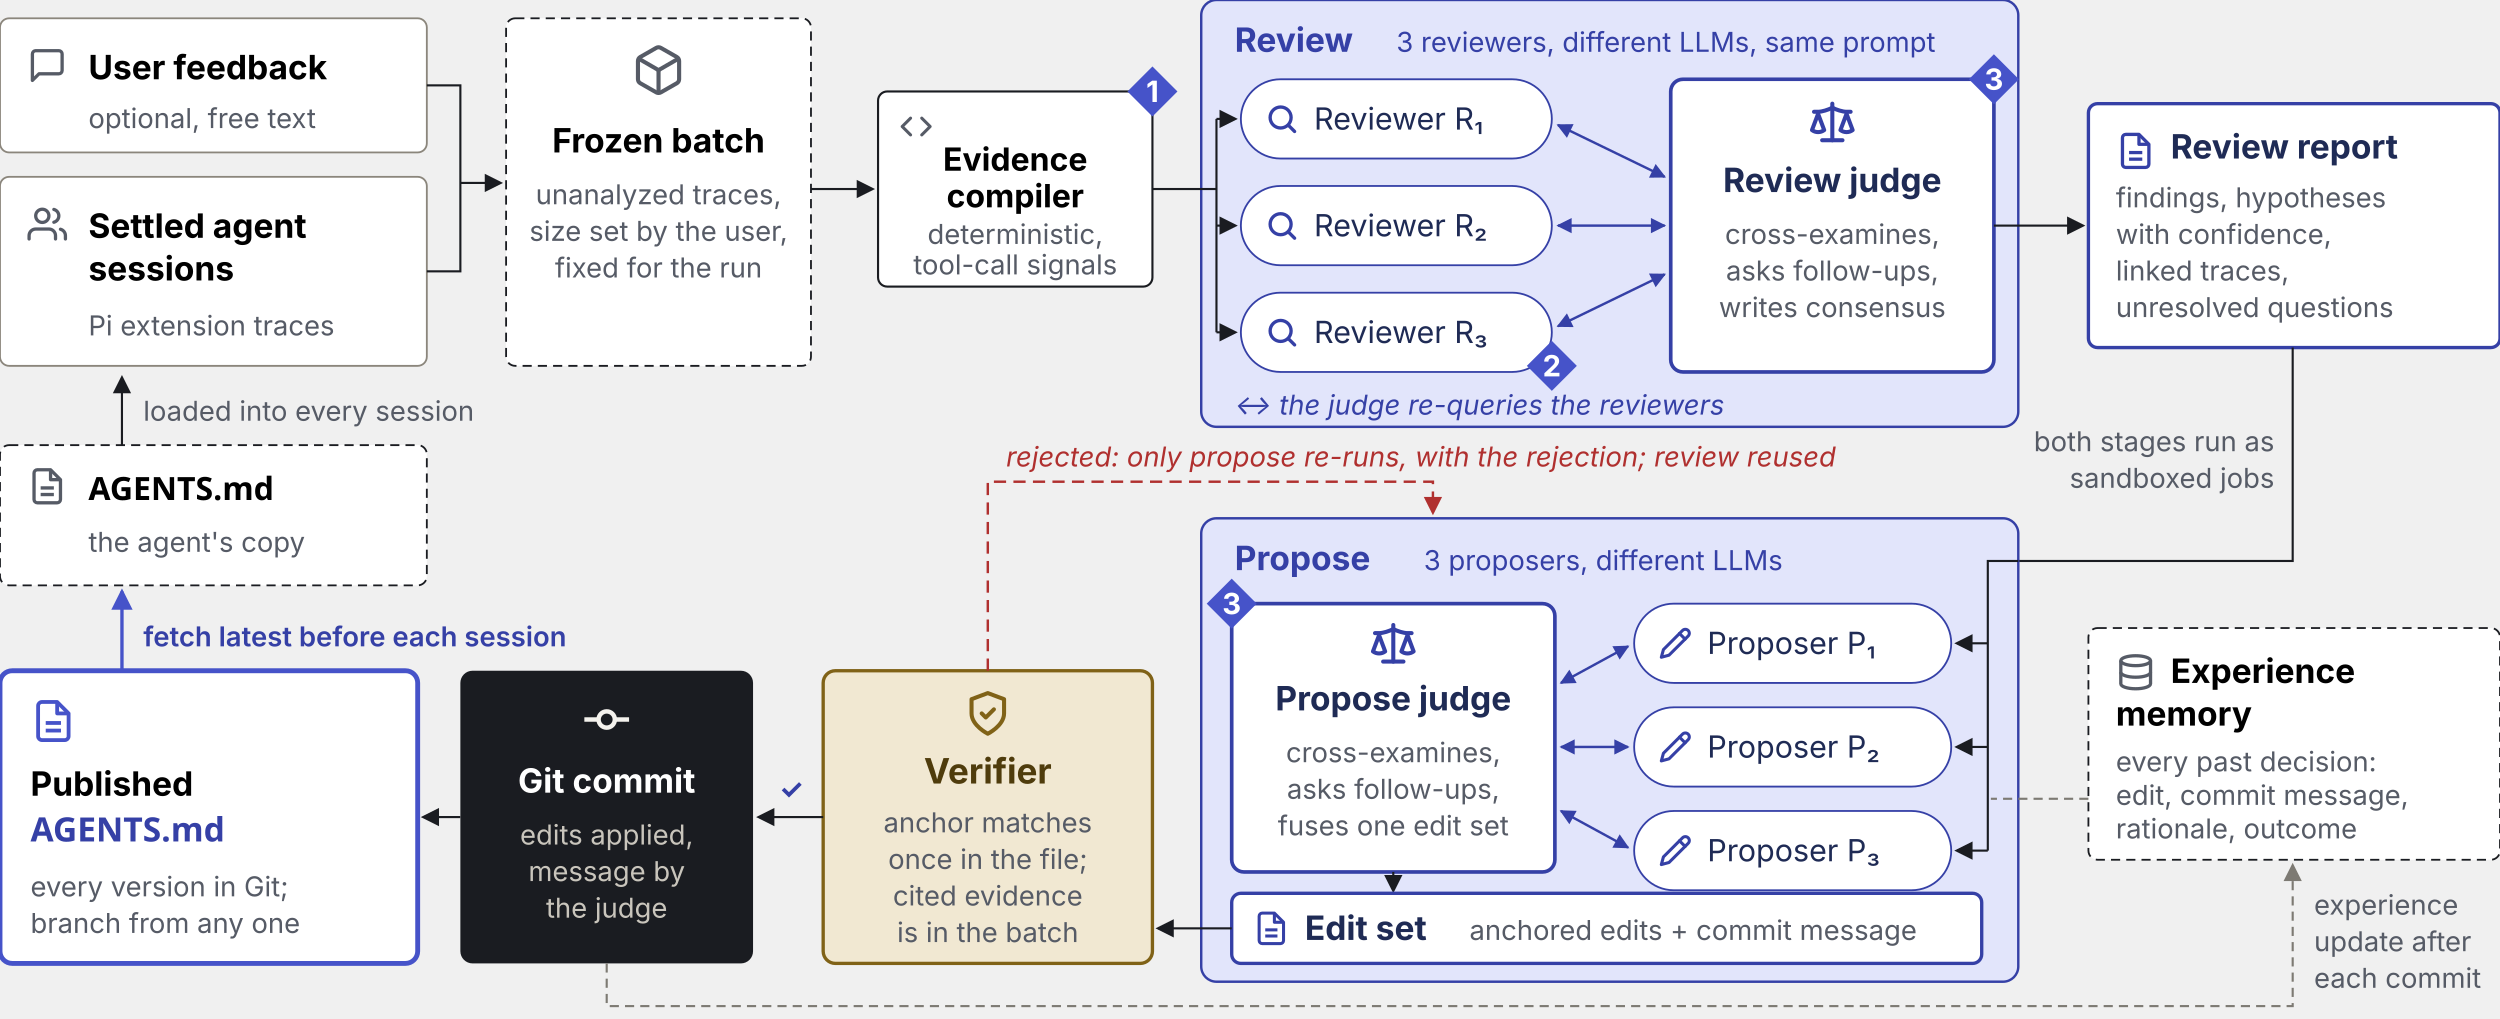
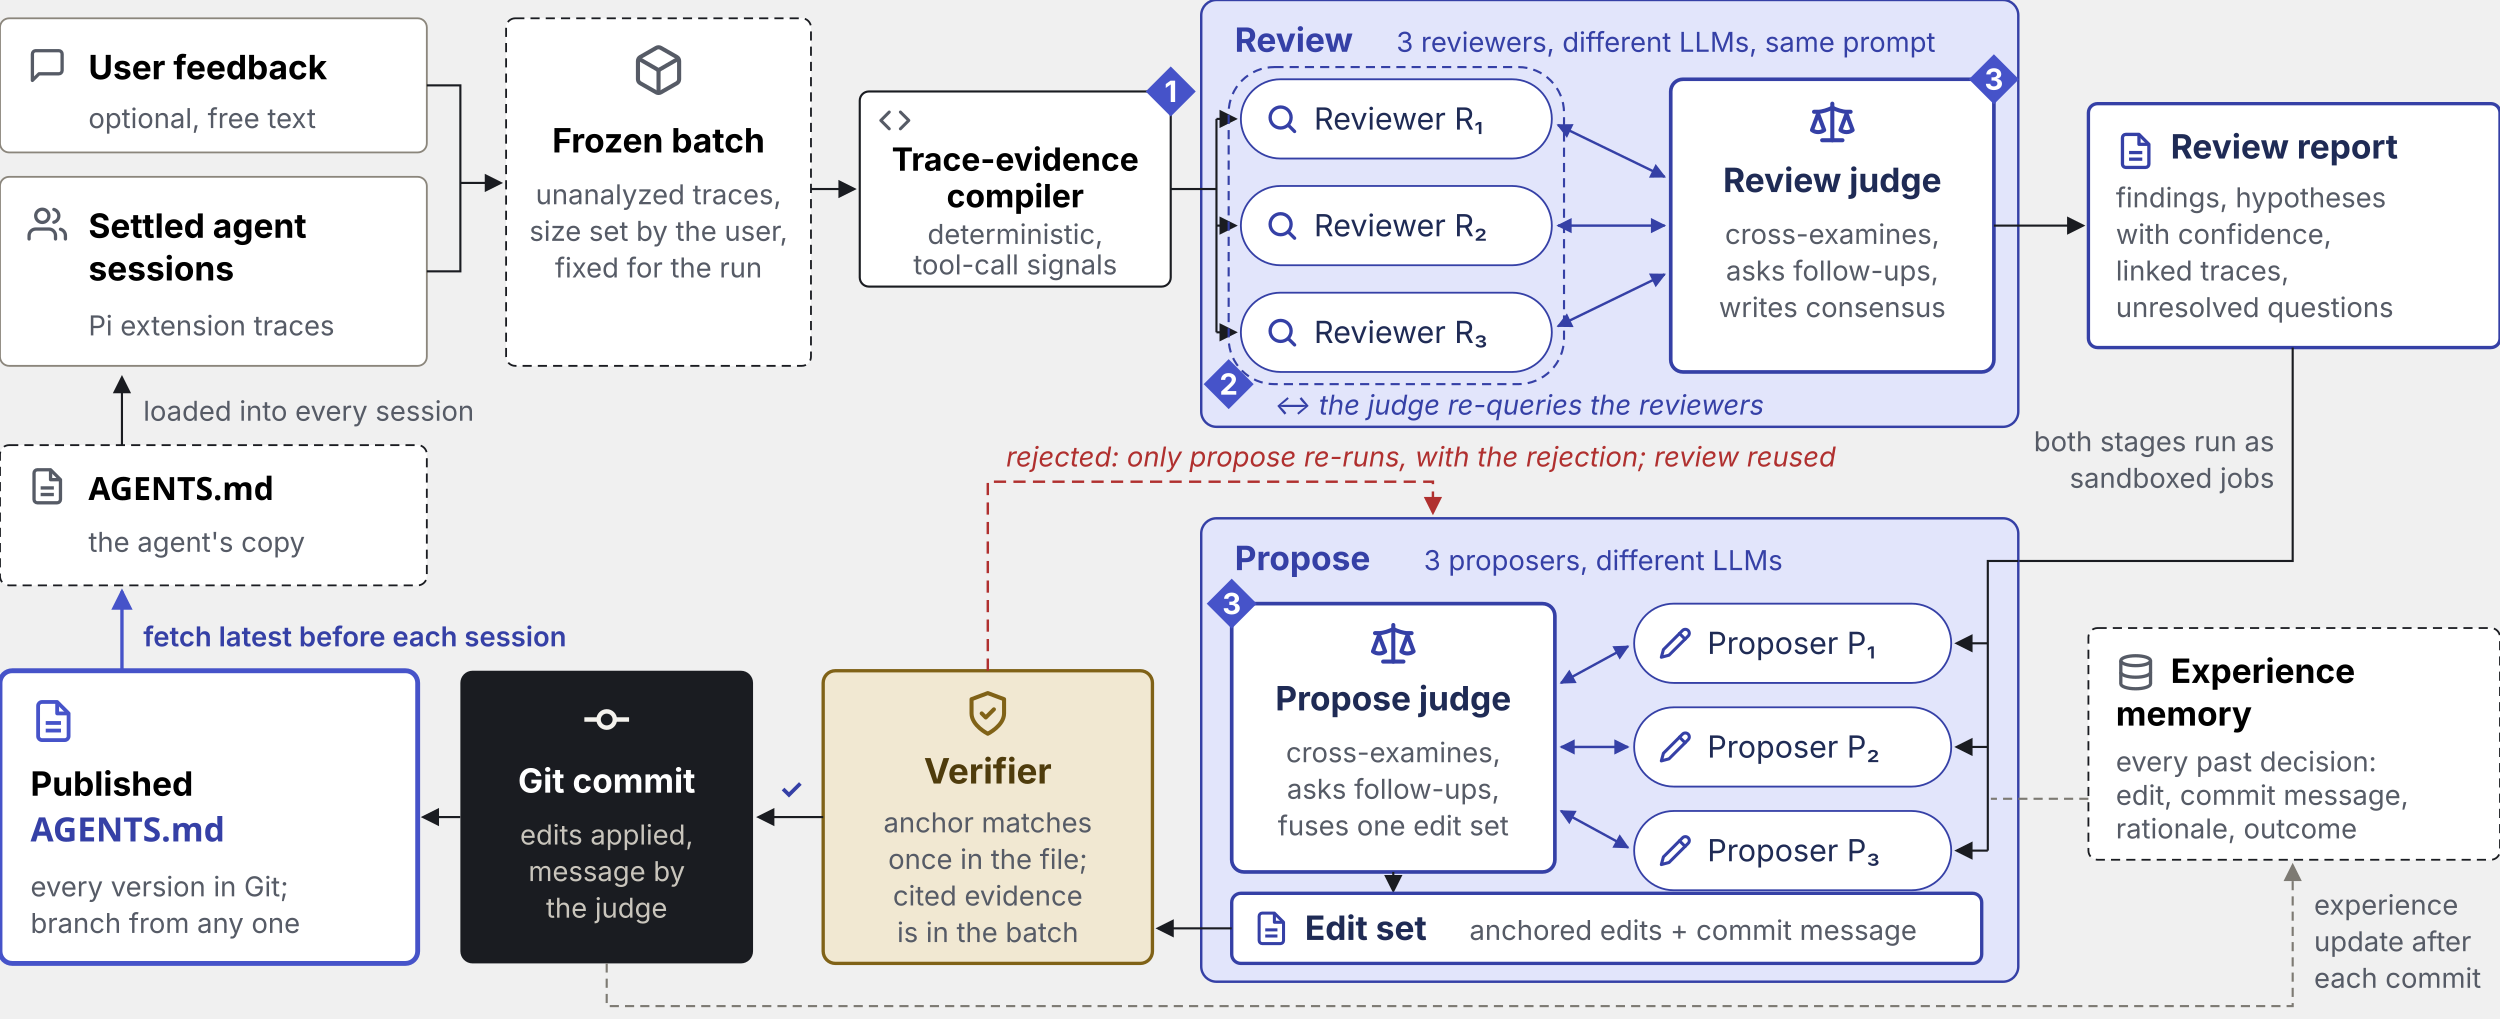
<svg viewBox="0 0 820 334" font-family="Inter" aria-label="Hone architecture">
  <defs>
    <marker id="a-ink" markerWidth="6" markerHeight="6" refX="5" refY="3" orient="auto" markerUnits="userSpaceOnUse" viewBox="0 0 6 6">
      <path d="M0,0 L6,3 L0,6 z" fill="#1a1c21" />
    </marker>
    <marker id="a-rev" markerWidth="5" markerHeight="5" refX="4.5" refY="2.5" orient="auto-start-reverse" markerUnits="userSpaceOnUse" viewBox="0 0 5 5">
      <path d="M0,0 L5,2.5 L0,5 z" fill="#3540a6" />
    </marker>
    <marker id="a-pro" markerWidth="5" markerHeight="5" refX="4.5" refY="2.5" orient="auto-start-reverse" markerUnits="userSpaceOnUse" viewBox="0 0 5 5">
      <path d="M0,0 L5,2.5 L0,5 z" fill="#3540a6" />
    </marker>
    <marker id="a-gray" markerWidth="6" markerHeight="6" refX="5" refY="3" orient="auto" markerUnits="userSpaceOnUse" viewBox="0 0 6 6">
      <path d="M0,0 L6,3 L0,6 z" fill="#7d7a73" />
    </marker>
    <marker id="a-rej" markerWidth="6" markerHeight="6" refX="5" refY="3" orient="auto" markerUnits="userSpaceOnUse" viewBox="0 0 6 6">
      <path d="M0,0 L6,3 L0,6 z" fill="#b0302f" />
    </marker>
    <marker id="a-acc" markerWidth="7" markerHeight="7" refX="6" refY="3.5" orient="auto" markerUnits="userSpaceOnUse" viewBox="0 0 7 7">
      <path d="M0,0 L7,3.5 L0,7 z" fill="#4653c9" />
    </marker>
    <symbol id="i-msg" viewBox="0 0 24 24">
      <path d="M21 15a2 2 0 0 1-2 2H7l-4 4V5a2 2 0 0 1 2-2h14a2 2 0 0 1 2 2z" fill="none" stroke="currentColor" stroke-width="2" stroke-linejoin="round" />
    </symbol>
    <symbol id="i-users" viewBox="0 0 24 24">
      <g fill="none" stroke="currentColor" stroke-width="2" stroke-linecap="round">
        <path d="M17 21v-2a4 4 0 0 0-4-4H5a4 4 0 0 0-4 4v2" />
        <circle cx="9" cy="7" r="4" />
        <path d="M23 21v-2a4 4 0 0 0-3-3.87" />
        <path d="M16 3.13a4 4 0 0 1 0 7.75" />
      </g>
    </symbol>
    <symbol id="i-pkg" viewBox="0 0 24 24">
      <g fill="none" stroke="currentColor" stroke-width="1.8" stroke-linejoin="round">
        <path d="M21 16V8a2 2 0 0 0-1-1.73l-7-4a2 2 0 0 0-2 0l-7 4A2 2 0 0 0 3 8v8a2 2 0 0 0 1 1.73l7 4a2 2 0 0 0 2 0l7-4A2 2 0 0 0 21 16z" />
        <polyline points="3.27 6.96 12 12.01 20.73 6.96" />
        <line x1="12" y1="22.08" x2="12" y2="12" />
      </g>
    </symbol>
    <symbol id="i-file" viewBox="0 0 24 24">
      <g fill="none" stroke="currentColor" stroke-width="2" stroke-linejoin="round">
        <path d="M14 2H6a2 2 0 0 0-2 2v16a2 2 0 0 0 2 2h12a2 2 0 0 0 2-2V8z" />
        <polyline points="14 2 14 8 20 8" />
        <line x1="16" y1="13" x2="8" y2="13" />
        <line x1="16" y1="17" x2="8" y2="17" />
      </g>
    </symbol>
    <symbol id="i-db" viewBox="0 0 24 24">
      <g fill="none" stroke="currentColor" stroke-width="2">
        <ellipse cx="12" cy="5" rx="9" ry="3" />
        <path d="M3 5v14c0 1.66 4.03 3 9 3s9-1.34 9-3V5" />
        <path d="M3 12c0 1.66 4.03 3 9 3s9-1.34 9-3" />
      </g>
    </symbol>
    <symbol id="i-search" viewBox="0 0 24 24">
      <g fill="none" stroke="currentColor" stroke-width="2.4" stroke-linecap="round">
        <circle cx="11" cy="11" r="7.5" />
        <line x1="21" y1="21" x2="16.65" y2="16.65" />
      </g>
    </symbol>
    <symbol id="i-scale" viewBox="0 0 24 24">
      <g fill="none" stroke="currentColor" stroke-width="2" stroke-linecap="round" stroke-linejoin="round">
        <path d="m16 16 3-8 3 8c-.87.65-1.920 1-3 1s-2.13-.35-3-1Z" />
        <path d="m2 16 3-8 3 8c-.87.65-1.92 1-3 1s-2.13-.35-3-1Z" />
        <path d="M7 21h10" />
        <path d="M12 3v18" />
        <path d="M3 7h2c2 0 5-1 7-2 2 1 5 2 7 2h2" />
      </g>
    </symbol>
    <symbol id="i-pen" viewBox="0 0 24 24">
      <g fill="none" stroke="currentColor" stroke-width="2.2" stroke-linecap="round" stroke-linejoin="round">
        <path d="M17 3a2.85 2.83 0 1 1 4 4L7.5 20.5 2 22l1.5-5.5Z" />
        <path d="m15 5 4 4" />
      </g>
    </symbol>
    <symbol id="i-shield" viewBox="0 0 24 24">
      <g fill="none" stroke="currentColor" stroke-width="2" stroke-linecap="round" stroke-linejoin="round">
        <path d="M12 22s8-4 8-10V5l-8-3-8 3v7c0 6 8 10 8 10z" />
        <path d="m9 12 2 2 4-4" />
      </g>
    </symbol>
    <symbol id="i-git" viewBox="0 0 24 24">
      <g fill="none" stroke="currentColor" stroke-width="2.2">
        <circle cx="12" cy="12" r="4" />
        <line x1="1" y1="12" x2="8" y2="12" />
        <line x1="16" y1="12" x2="23" y2="12" />
      </g>
    </symbol>
    <symbol id="i-code" viewBox="0 0 24 24">
      <g fill="none" stroke="currentColor" stroke-width="2.2" stroke-linecap="round" stroke-linejoin="round">
        <polyline points="16 18 22 12 16 6" />
        <polyline points="8 6 2 12 8 18" />
      </g>
    </symbol>
    <g id="mine">
      <rect x="-5.8" y="-5.8" width="11.6" height="11.6" transform="rotate(45)" fill="#4653c9" />
    </g>
  </defs>
  <rect x="0" y="6" width="140" height="44" rx="3" fill="#ffffff" stroke="#8b867c" stroke-width="0.6" />
  <use href="#i-msg" x="9" y="15" width="13" height="13" style="color:#565b66" />
  <text x="29" y="26" font-size="11" font-weight="700">User feedback</text>
  <text x="29" y="42" font-size="9" fill="#565b66">optional, free text</text>
  <rect x="0" y="58" width="140" height="62" rx="3" fill="#ffffff" stroke="#8b867c" stroke-width="0.6" />
  <use href="#i-users" x="9" y="67" width="13" height="13" style="color:#565b66" />
  <text x="29" y="78" font-size="11" font-weight="700">Settled agent</text>
  <text x="29" y="92" font-size="11" font-weight="700">sessions</text>
  <text x="29" y="110" font-size="9" fill="#565b66">Pi extension traces</text>
  <path d="M140 28 H151 V89 H140" fill="none" stroke="#1a1c21" stroke-width="0.7" />
  <line x1="151" y1="60" x2="164" y2="60" stroke="#1a1c21" stroke-width="0.7" marker-end="url(#a-ink)" />
  <rect x="166" y="6" width="100" height="114" rx="3" fill="#ffffff" stroke="#1a1c21" stroke-width="0.6" stroke-dasharray="3 2" />
  <use href="#i-pkg" x="207" y="14" width="18" height="18" style="color:#565b66" />
  <text x="216" y="50" font-size="11" font-weight="700" text-anchor="middle">Frozen batch</text>
  <text x="216" y="67" font-size="9" fill="#565b66" text-anchor="middle">unanalyzed traces,</text>
  <text x="216" y="79" font-size="9" fill="#565b66" text-anchor="middle">size set by the user,</text>
  <text x="216" y="91" font-size="9" fill="#565b66" text-anchor="middle">fixed for the run</text>
-   <line x1="266" y1="62" x2="286" y2="62" stroke="#1a1c21" stroke-width="0.7" marker-end="url(#a-ink)" />
-   <rect x="288" y="30" width="90" height="64" rx="3" fill="#ffffff" stroke="#1a1c21" stroke-width="0.7" />
-   <use href="#i-code" x="295" y="36" width="11" height="11" style="color:#565b66" />
-   <text x="333" y="56" font-size="10.5" font-weight="700" text-anchor="middle">Evidence</text>
+   <line x1="266" y1="62" x2="280" y2="62" stroke="#1a1c21" stroke-width="0.7" marker-end="url(#a-ink)" />
+   <rect x="282" y="30" width="102" height="64" rx="3" fill="#ffffff" stroke="#1a1c21" stroke-width="0.7" />
+   <use href="#i-code" x="288" y="34" width="11" height="11" style="color:#565b66" />
+   <text x="333" y="56" font-size="10.5" font-weight="700" text-anchor="middle">Trace-evidence</text>
  <text x="333" y="68" font-size="10.5" font-weight="700" text-anchor="middle">compiler</text>
  <text x="333" y="80" font-size="9" fill="#565b66" text-anchor="middle">deterministic,</text>
  <text x="333" y="90" font-size="9" fill="#565b66" text-anchor="middle">tool-call signals</text>
-   <use href="#mine" x="378" y="30" />
-   <text x="378" y="33.45" font-size="9.6" font-weight="700" fill="#fff" text-anchor="middle">1</text>
+   <use href="#mine" x="384" y="30" />
+   <text x="384" y="33.45" font-size="9.6" font-weight="700" fill="#fff" text-anchor="middle">1</text>
  <rect x="394" y="0" width="268" height="140" rx="5" fill="#e2e5fb" stroke="#3540a6" stroke-width="0.8" />
  <text x="405" y="17" font-size="11" font-weight="700" fill="#3540a6">Review</text>
  <text x="458" y="17" font-size="9" fill="#3540a6">3 reviewers, different LLMs, same prompt</text>
-   <line x1="378" y1="62" x2="399" y2="62" stroke="#1a1c21" stroke-width="0.7" />
+   <line x1="384" y1="62" x2="399" y2="62" stroke="#1a1c21" stroke-width="0.7" />
  <path d="M399 39 V109" fill="none" stroke="#1a1c21" stroke-width="0.7" />
  <line x1="399" y1="39" x2="405" y2="39" stroke="#1a1c21" stroke-width="0.7" marker-end="url(#a-ink)" />
  <line x1="399" y1="74" x2="405" y2="74" stroke="#1a1c21" stroke-width="0.7" marker-end="url(#a-ink)" />
  <line x1="399" y1="109" x2="405" y2="109" stroke="#1a1c21" stroke-width="0.7" marker-end="url(#a-ink)" />
  <g font-size="10">
    <rect x="407" y="26" width="102" height="26" rx="13" fill="#fff" stroke="#3540a6" stroke-width="0.6" />
    <use href="#i-search" x="415" y="33.5" width="11" height="11" style="color:#3540a6" />
    <text x="431" y="42.5" fill="#1f2b55">Reviewer R₁</text>
    <rect x="407" y="61" width="102" height="26" rx="13" fill="#fff" stroke="#3540a6" stroke-width="0.6" />
    <use href="#i-search" x="415" y="68.5" width="11" height="11" style="color:#3540a6" />
    <text x="431" y="77.5" fill="#1f2b55">Reviewer R₂</text>
    <rect x="407" y="96" width="102" height="26" rx="13" fill="#fff" stroke="#3540a6" stroke-width="0.6" />
    <use href="#i-search" x="415" y="103.5" width="11" height="11" style="color:#3540a6" />
    <text x="431" y="112.5" fill="#1f2b55">Reviewer R₃</text>
  </g>
-   <use href="#mine" x="509" y="120" />
-   <text x="509" y="123.45" font-size="9.6" font-weight="700" fill="#fff" text-anchor="middle">2</text>
+   <rect x="403" y="22" width="110" height="104" rx="15" fill="none" stroke="#3540a6" stroke-width="0.7" stroke-dasharray="3 2" />
+   <use href="#mine" x="403" y="126" />
+   <text x="403" y="129.45" font-size="9.6" font-weight="700" fill="#fff" text-anchor="middle">2</text>
  <g stroke="#3540a6" stroke-width="0.8" fill="none" marker-start="url(#a-rev)" marker-end="url(#a-rev)">
    <line x1="511" y1="41" x2="546" y2="58" />
    <line x1="511" y1="74" x2="546" y2="74" />
    <line x1="511" y1="107" x2="546" y2="90" />
  </g>
  <rect x="548" y="26" width="106" height="96" rx="4" fill="#fff" stroke="#3540a6" stroke-width="1.2" />
  <use href="#i-scale" x="593" y="32" width="16" height="16" style="color:#3540a6" />
  <text x="601" y="63" font-size="11" font-weight="700" text-anchor="middle" fill="#1f2b55">Review judge</text>
  <text x="601" y="80" font-size="9" text-anchor="middle" fill="#565b66">cross-examines,</text>
  <text x="601" y="92" font-size="9" text-anchor="middle" fill="#565b66">asks follow-ups,</text>
  <text x="601" y="104" font-size="9" text-anchor="middle" fill="#565b66">writes consensus</text>
  <use href="#mine" x="654" y="26" />
  <text x="654" y="29.45" font-size="9.6" font-weight="700" fill="#fff" text-anchor="middle">3</text>
-   <text x="405" y="136" font-size="9" font-style="italic" fill="#3540a6">↔ the judge re-queries the reviewers</text>
+   <text x="418" y="136" font-size="9" font-style="italic" fill="#3540a6">↔ the judge re-queries the reviewers</text>
  <line x1="654" y1="74" x2="683" y2="74" stroke="#1a1c21" stroke-width="0.7" marker-end="url(#a-ink)" />
  <rect x="685" y="34" width="135" height="80" rx="3" fill="#fff" stroke="#3540a6" stroke-width="1.1" />
  <use href="#i-file" x="694" y="43" width="13" height="13" style="color:#3540a6" />
  <text x="712" y="52" font-size="11" font-weight="700" fill="#1f2b55">Review report</text>
  <text x="694" y="68" font-size="9" fill="#565b66">findings, hypotheses</text>
  <text x="694" y="80" font-size="9" fill="#565b66">with confidence,</text>
  <text x="694" y="92" font-size="9" fill="#565b66">linked traces,</text>
  <text x="694" y="104" font-size="9" fill="#565b66">unresolved questions</text>
  <text x="746" y="148" font-size="9" fill="#565b66" text-anchor="end">both stages run as</text>
  <text x="746" y="160" font-size="9" fill="#565b66" text-anchor="end">sandboxed jobs</text>
  <path d="M752 114 V184 H652 V279" fill="none" stroke="#1a1c21" stroke-width="0.7" />
  <rect x="394" y="170" width="268" height="152" rx="5" fill="#e2e5fb" stroke="#3540a6" stroke-width="0.8" />
  <path d="M662 184 H652 V279" fill="none" stroke="#1a1c21" stroke-width="0.7" />
  <line x1="652" y1="211" x2="642" y2="211" stroke="#1a1c21" stroke-width="0.7" marker-end="url(#a-ink)" />
  <line x1="652" y1="245" x2="642" y2="245" stroke="#1a1c21" stroke-width="0.7" marker-end="url(#a-ink)" />
  <line x1="652" y1="279" x2="642" y2="279" stroke="#1a1c21" stroke-width="0.7" marker-end="url(#a-ink)" />
  <text x="405" y="187" font-size="11" font-weight="700" fill="#3540a6">Propose</text>
  <text x="467" y="187" font-size="9" fill="#3540a6">3 proposers, different LLMs</text>
  <g font-size="10">
    <rect x="536" y="198" width="104" height="26" rx="13" fill="#fff" stroke="#3540a6" stroke-width="0.6" />
    <use href="#i-pen" x="544" y="205.5" width="11" height="11" style="color:#3540a6" />
    <text x="560" y="214.5" fill="#1f2b55">Proposer P₁</text>
    <rect x="536" y="232" width="104" height="26" rx="13" fill="#fff" stroke="#3540a6" stroke-width="0.6" />
    <use href="#i-pen" x="544" y="239.5" width="11" height="11" style="color:#3540a6" />
    <text x="560" y="248.5" fill="#1f2b55">Proposer P₂</text>
    <rect x="536" y="266" width="104" height="26" rx="13" fill="#fff" stroke="#3540a6" stroke-width="0.6" />
    <use href="#i-pen" x="544" y="273.5" width="11" height="11" style="color:#3540a6" />
    <text x="560" y="282.5" fill="#1f2b55">Proposer P₃</text>
  </g>
  <g stroke="#3540a6" stroke-width="0.8" fill="none" marker-start="url(#a-pro)" marker-end="url(#a-pro)">
    <line x1="534" y1="212" x2="512" y2="224" />
    <line x1="534" y1="245" x2="512" y2="245" />
    <line x1="534" y1="278" x2="512" y2="266" />
  </g>
  <rect x="404" y="198" width="106" height="88" rx="4" fill="#fff" stroke="#3540a6" stroke-width="1.2" />
  <use href="#i-scale" x="449" y="203" width="16" height="16" style="color:#3540a6" />
  <text x="457" y="233" font-size="11" font-weight="700" text-anchor="middle" fill="#1f2b55">Propose judge</text>
  <text x="457" y="250" font-size="9" text-anchor="middle" fill="#565b66">cross-examines,</text>
  <text x="457" y="262" font-size="9" text-anchor="middle" fill="#565b66">asks follow-ups,</text>
  <text x="457" y="274" font-size="9" text-anchor="middle" fill="#565b66">fuses one edit set</text>
  <use href="#mine" x="404" y="198" />
  <text x="404" y="201.45" font-size="9.6" font-weight="700" fill="#fff" text-anchor="middle">3</text>
  <line x1="457" y1="286" x2="457" y2="292" stroke="#1a1c21" stroke-width="0.7" marker-end="url(#a-ink)" />
  <rect x="404" y="293" width="246" height="23" rx="3" fill="#fff" stroke="#3540a6" stroke-width="1.1" />
  <use href="#i-file" x="411" y="298.5" width="12" height="12" style="color:#3540a6" />
  <text x="428" y="308.3" font-size="11" font-weight="700" fill="#1f2b55">Edit set</text>
  <text x="482" y="308.3" font-size="9" fill="#565b66">anchored edits + commit message</text>
  <rect x="685" y="206" width="135" height="76" rx="3" fill="#ffffff" stroke="#1a1c21" stroke-width="0.6" stroke-dasharray="3 2" />
  <use href="#i-db" x="694" y="214" width="13" height="13" style="color:#565b66" />
  <text x="712" y="224" font-size="11" font-weight="700">Experience</text>
  <text x="694" y="238" font-size="11" font-weight="700">memory</text>
  <text x="694" y="253" font-size="9" fill="#565b66">every past decision:</text>
  <text x="694" y="264" font-size="9" fill="#565b66">edit, commit message,</text>
  <text x="694" y="275" font-size="9" fill="#565b66">rationale, outcome</text>
  <line x1="685" y1="262" x2="653" y2="262" stroke="#7d7a73" stroke-width="0.7" stroke-dasharray="3 2" />
  <path d="M404 304.5 H380" fill="none" stroke="#1a1c21" stroke-width="0.7" marker-end="url(#a-ink)" />
  <rect x="270" y="220" width="108" height="96" rx="4" fill="#f1e8d2" stroke="#806217" stroke-width="1.1" />
  <use href="#i-shield" x="316" y="226" width="16" height="16" style="color:#806217" />
  <text x="324" y="257" font-size="11.5" font-weight="700" text-anchor="middle" fill="#4f3c0c">Verifier</text>
  <text x="324" y="273" font-size="9" text-anchor="middle" fill="#565b66">anchor matches</text>
  <text x="324" y="285" font-size="9" text-anchor="middle" fill="#565b66">once in the file;</text>
  <text x="324" y="297" font-size="9" text-anchor="middle" fill="#565b66">cited evidence</text>
  <text x="324" y="309" font-size="9" text-anchor="middle" fill="#565b66">is in the batch</text>
  <path d="M324 220 V158 H470 V168" fill="none" stroke="#b0302f" stroke-width="0.8" stroke-dasharray="4 2.4" marker-end="url(#a-rej)" />
  <text x="330" y="153" font-size="9" font-style="italic" fill="#b0302f">rejected: only propose re-runs, with the rejection; review reused</text>
  <line x1="270" y1="268" x2="249" y2="268" stroke="#1a1c21" stroke-width="0.7" marker-end="url(#a-ink)" />
  <text x="259.5" y="262" font-size="9" font-weight="700" fill="#3540a6" text-anchor="middle">✓</text>
  <rect x="151" y="220" width="96" height="96" rx="4" fill="#1a1c21" />
  <use href="#i-git" x="191" y="228" width="16" height="16" style="color:#f4f2ed" />
  <text x="199" y="260" font-size="11" font-weight="700" text-anchor="middle" fill="#fff">Git commit</text>
  <text x="199" y="277" font-size="9" text-anchor="middle" fill="#c9c5bc">edits applied,</text>
  <text x="199" y="289" font-size="9" text-anchor="middle" fill="#c9c5bc">message by</text>
  <text x="199" y="301" font-size="9" text-anchor="middle" fill="#c9c5bc">the judge</text>
  <line x1="151" y1="268" x2="139" y2="268" stroke="#1a1c21" stroke-width="0.7" marker-end="url(#a-ink)" />
  <rect x="0" y="220" width="137" height="96" rx="4" fill="#fff" stroke="#4653c9" stroke-width="1.6" />
  <use href="#i-file" x="10" y="229" width="15" height="15" style="color:#4653c9" />
  <text x="10" y="261" font-size="11" font-weight="700">Published</text>
  <text x="10" y="276" font-family="JetBrains Mono" font-size="11" font-weight="700" fill="#3540a6">AGENTS.md</text>
  <text x="10" y="294" font-size="9" fill="#565b66">every version in Git;</text>
  <text x="10" y="306" font-size="9" fill="#565b66">branch from any one</text>
  <line x1="40" y1="220" x2="40" y2="194" stroke="#4653c9" stroke-width="1.1" marker-end="url(#a-acc)" />
  <text x="47" y="212" font-size="9" fill="#3540a6" font-weight="600">fetch latest before each session</text>
  <rect x="0" y="146" width="140" height="46" rx="3" fill="#ffffff" stroke="#1a1c21" stroke-width="0.6" stroke-dasharray="3 2" />
  <use href="#i-file" x="9" y="153" width="13" height="13" style="color:#565b66" />
  <text x="29" y="164" font-family="JetBrains Mono" font-size="10.5" font-weight="700">AGENTS.md</text>
  <text x="29" y="181" font-size="9" fill="#565b66">the agent's copy</text>
  <line x1="40" y1="146" x2="40" y2="124" stroke="#1a1c21" stroke-width="0.7" marker-end="url(#a-ink)" />
  <text x="47" y="138" font-size="9" fill="#565b66">loaded into every session</text>
  <path d="M199 316 V330 H752 V284" fill="none" stroke="#7d7a73" stroke-width="0.7" stroke-dasharray="3 2" marker-end="url(#a-gray)" />
  <text x="759" y="300" font-size="9" fill="#565b66">experience</text>
  <text x="759" y="312" font-size="9" fill="#565b66">update after</text>
  <text x="759" y="324" font-size="9" fill="#565b66">each commit</text>
</svg>
